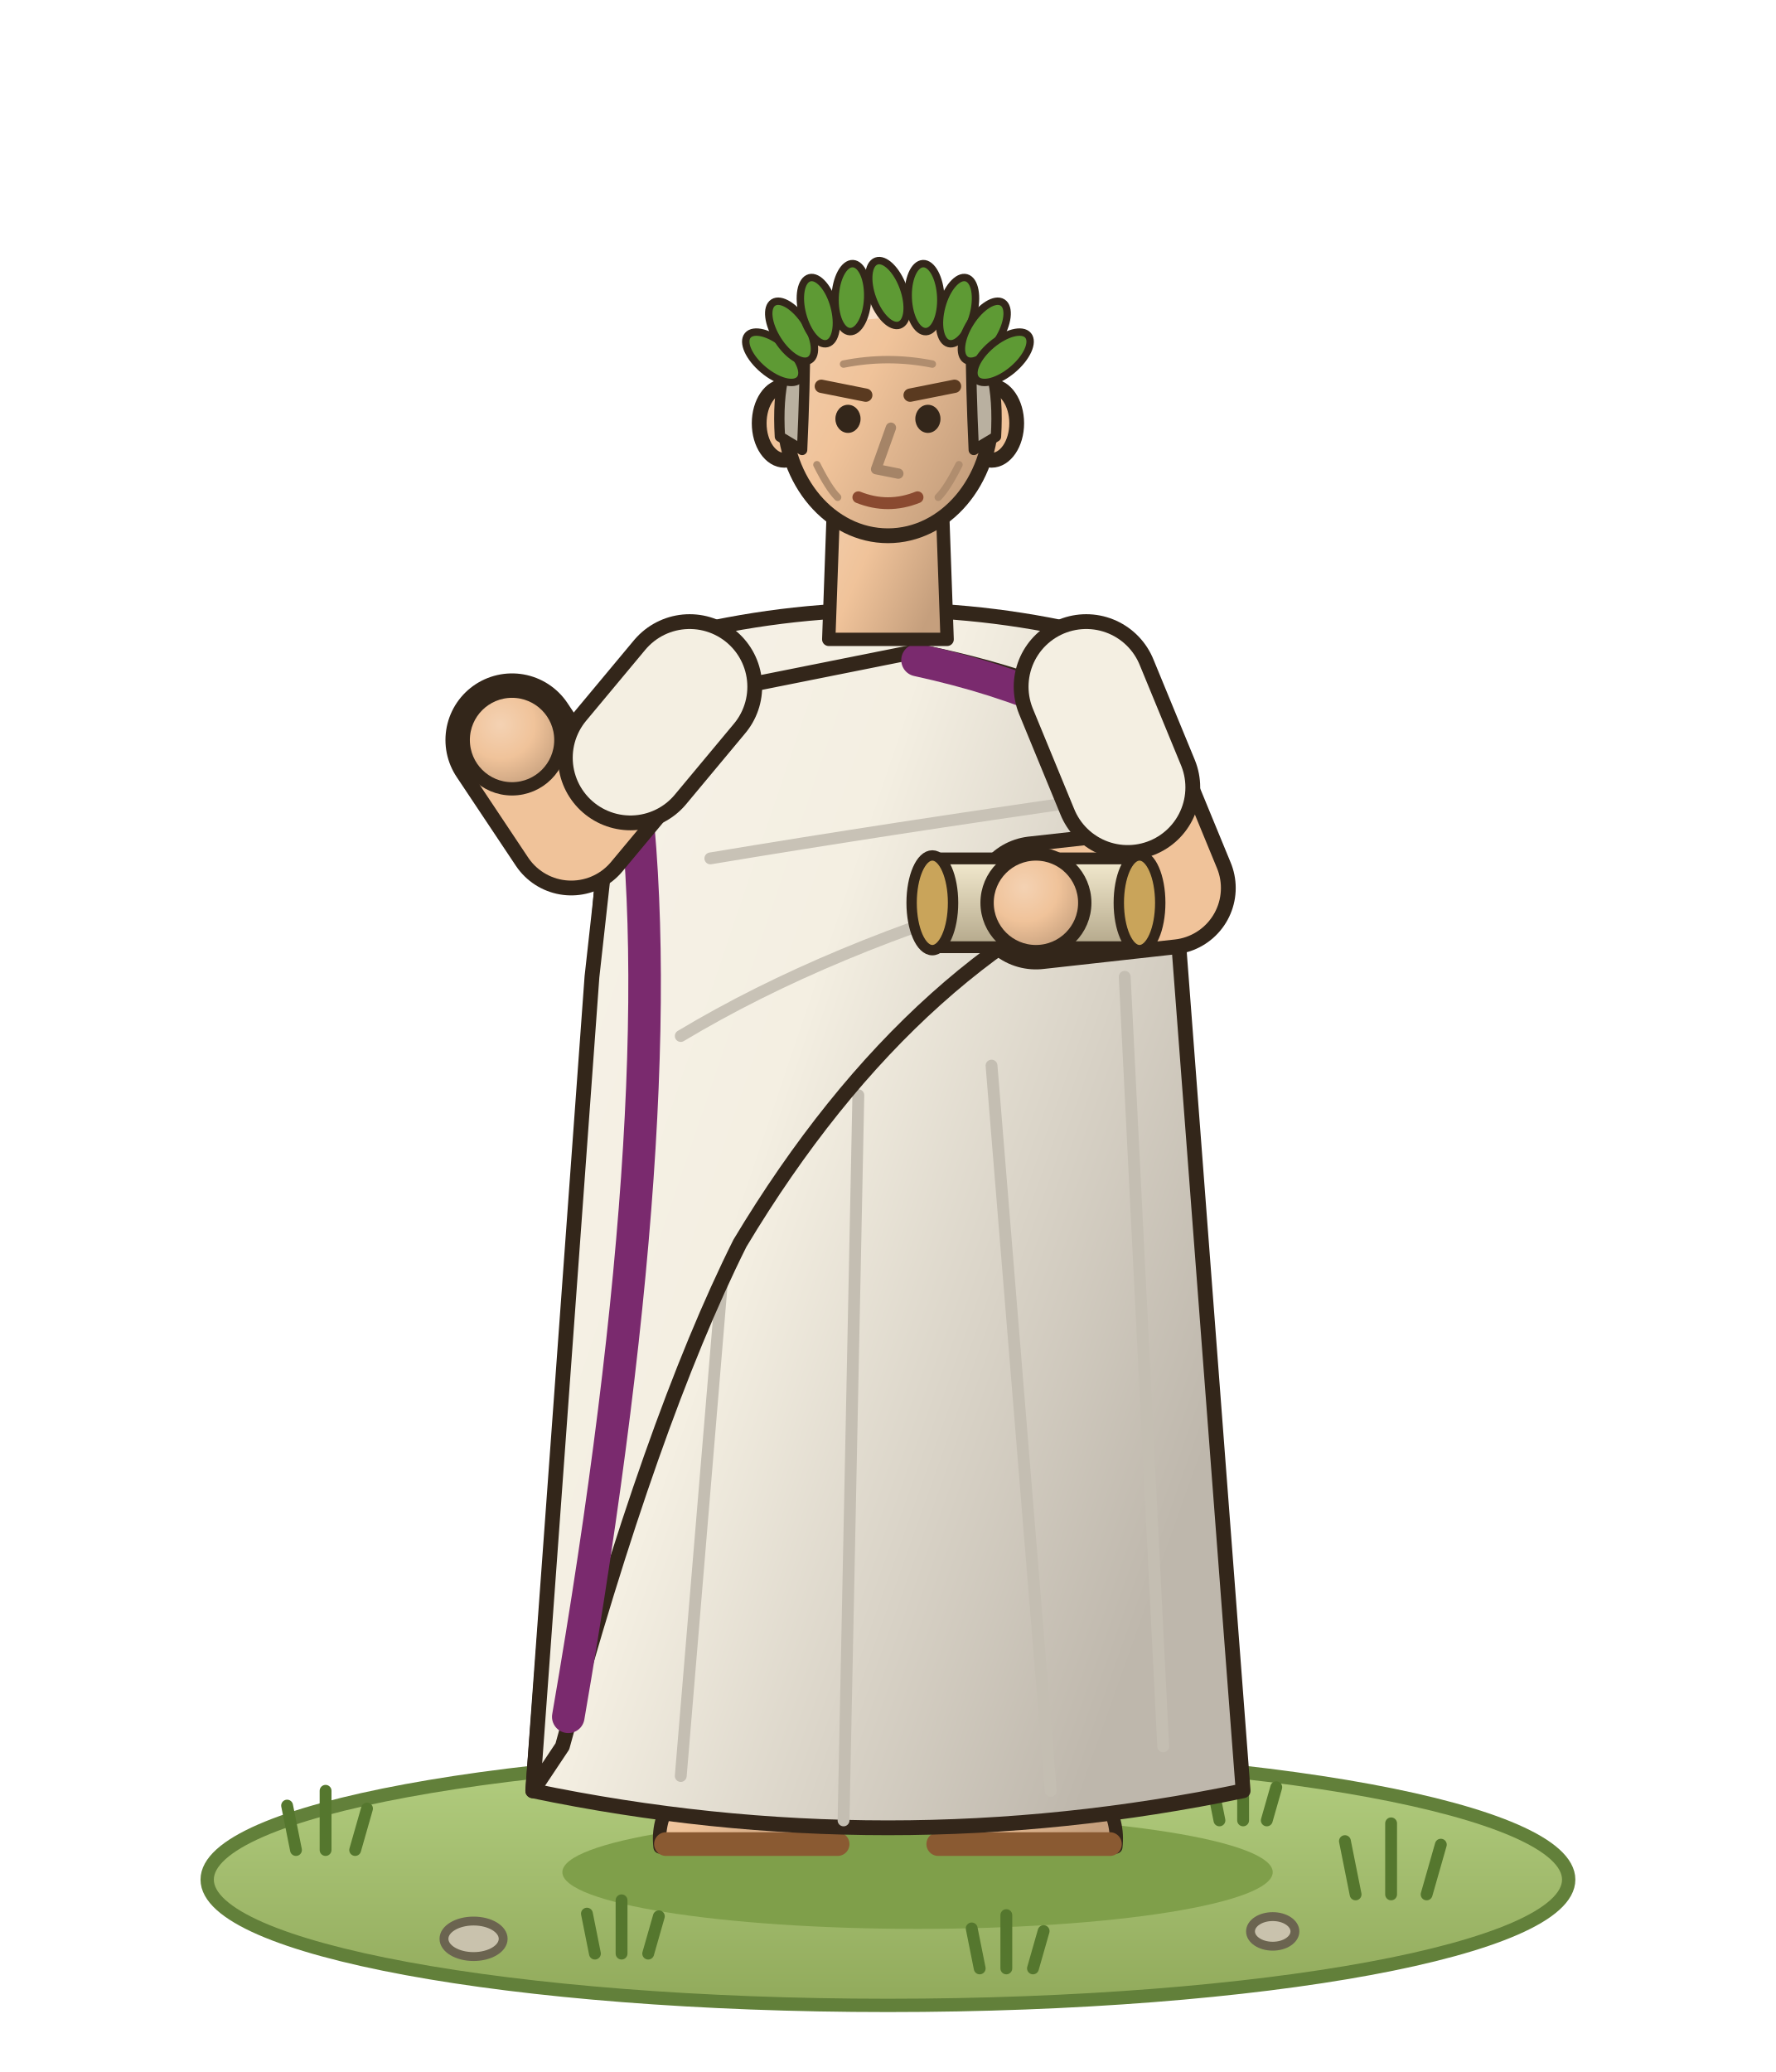
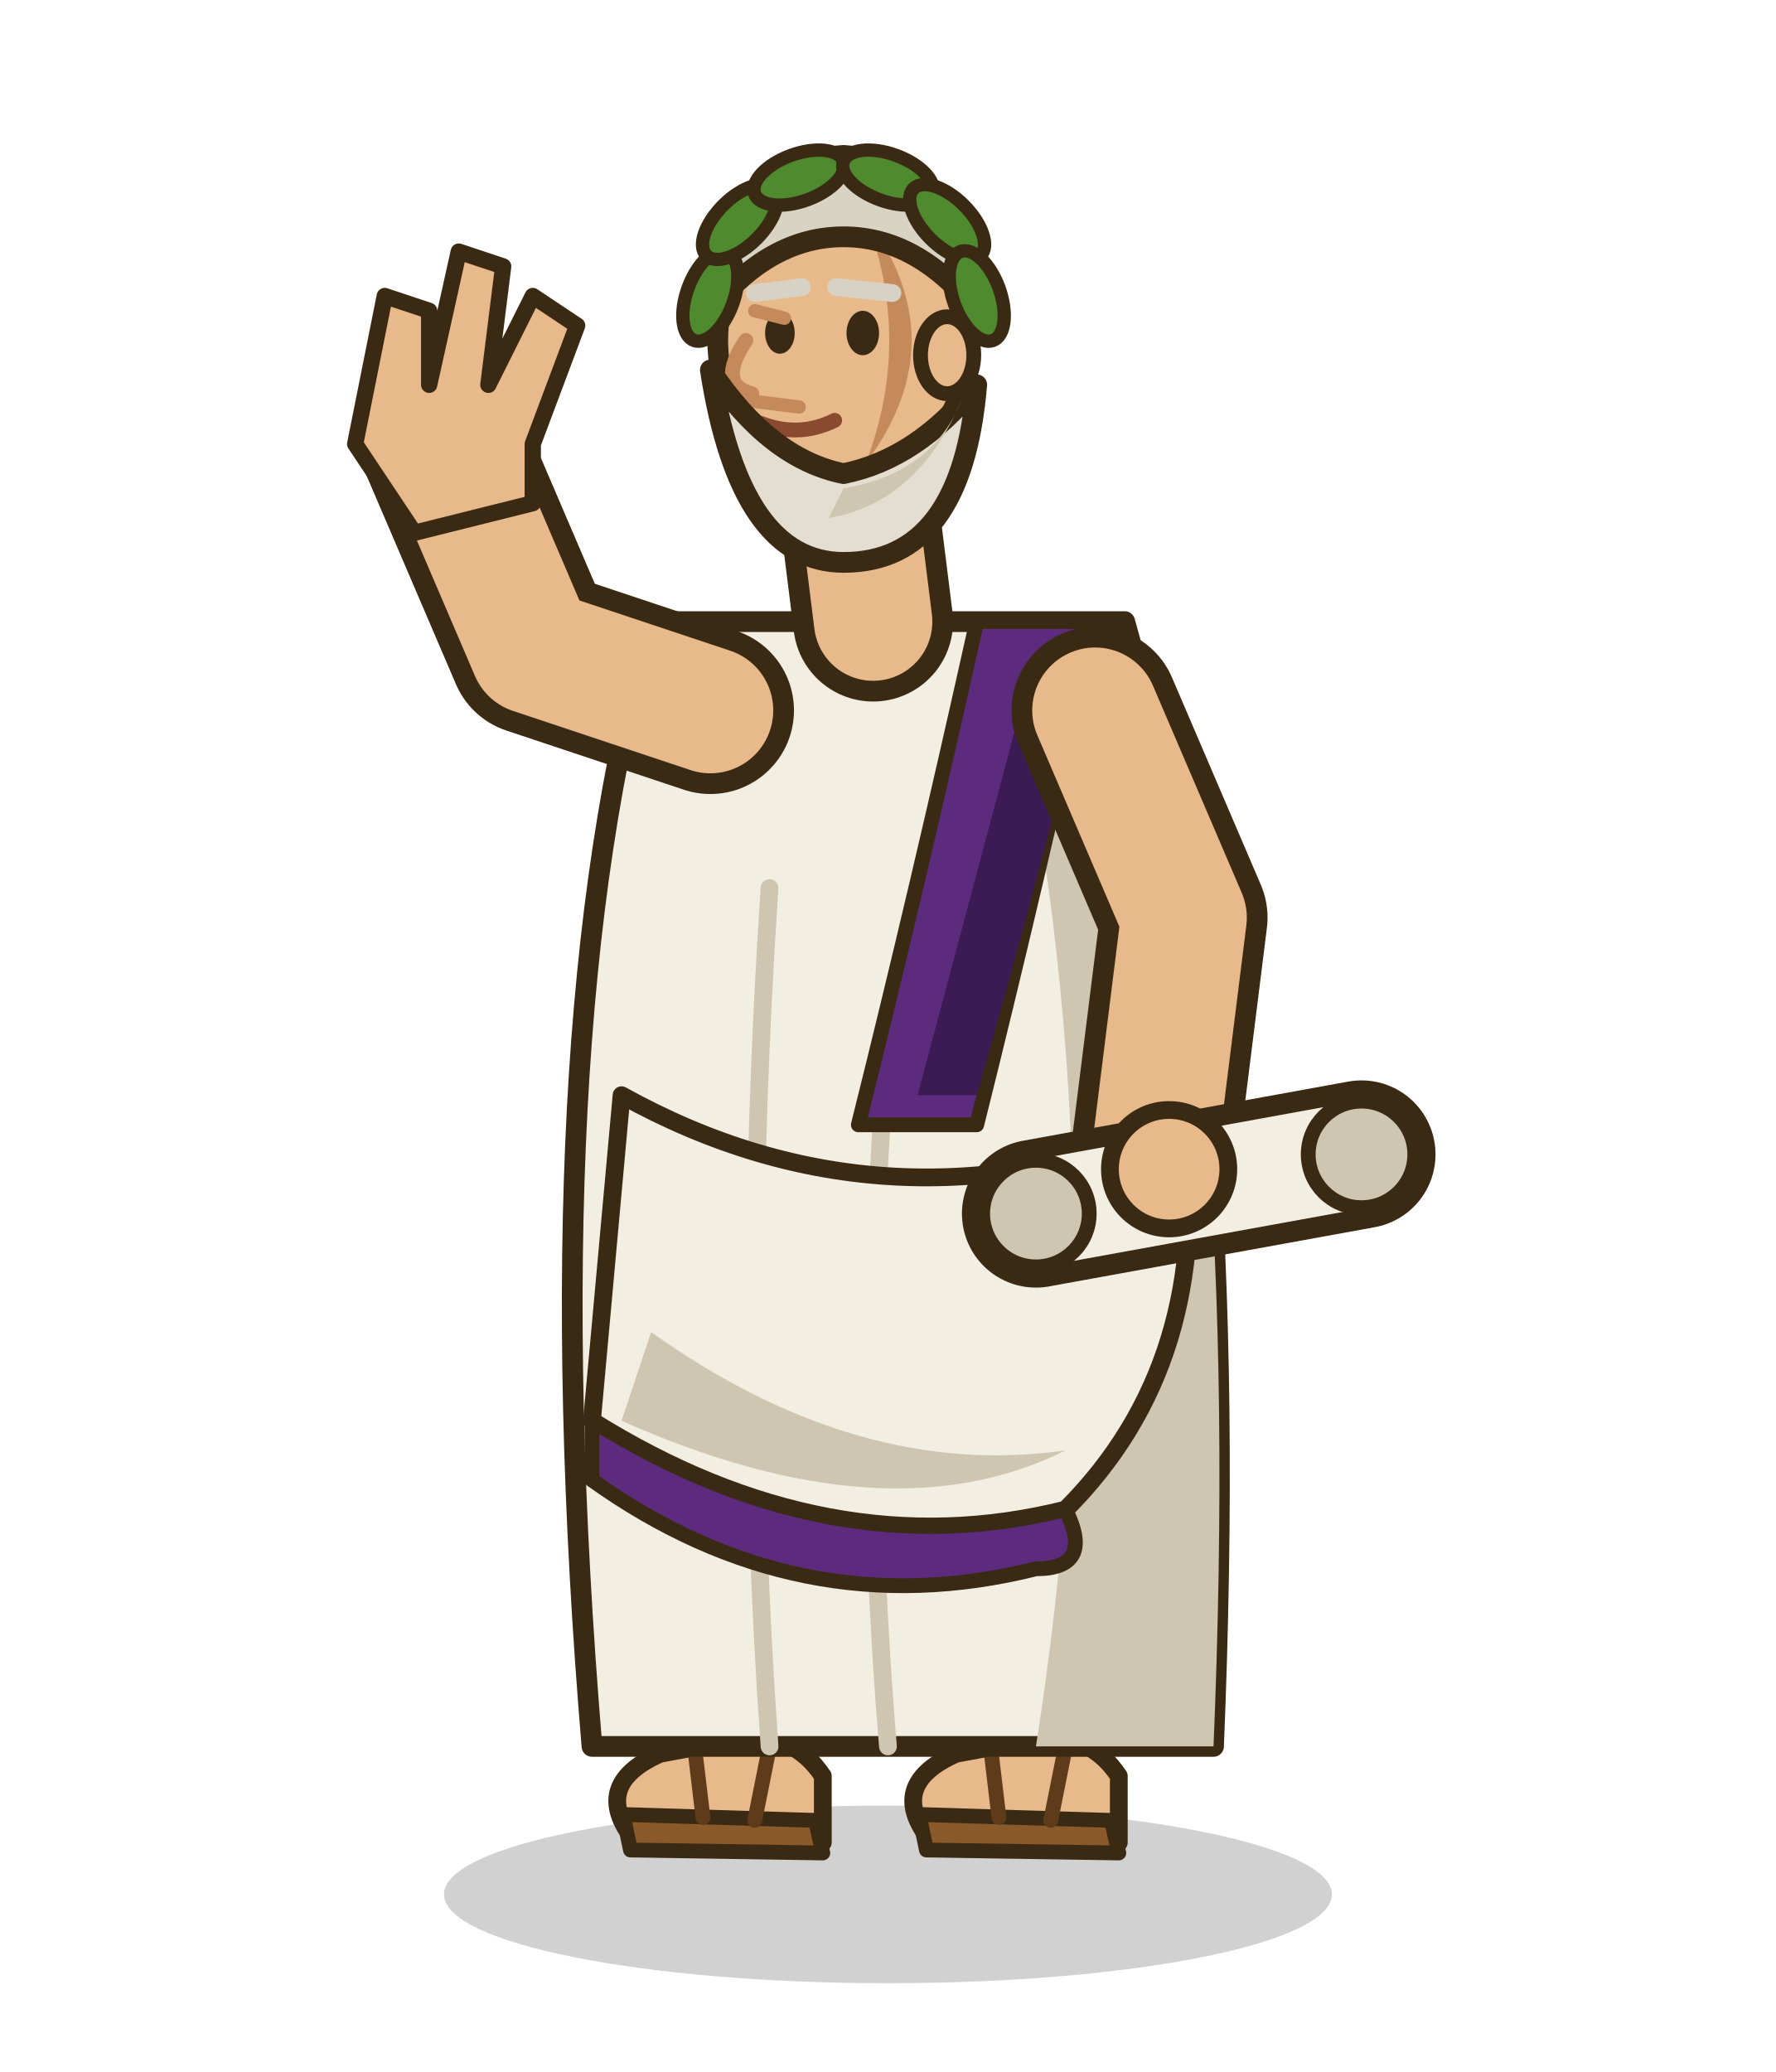
<svg xmlns="http://www.w3.org/2000/svg" viewBox="0 0 120 140">
-   <defs>
-     <linearGradient id="va6c56a" x2="0" y2="1">
-       <stop offset="0" stop-color="#b3ce80" />
-       <stop offset="1" stop-color="#91aa5b" />
-     </linearGradient>
-     <linearGradient id="df0c39a" x1="0" y1="0" x2="1" y2=".6">
-       <stop offset="0" stop-color="#f3cfae" />
-       <stop offset=".45" stop-color="#f0c39a" />
-       <stop offset="1" stop-color="#c59f7d" />
-     </linearGradient>
-     <linearGradient id="df4efe2" x1="0" y1="0" x2="1" y2=".6">
-       <stop offset="0" stop-color="#f6f2e8" />
-       <stop offset=".45" stop-color="#f4efe2" />
-       <stop offset="1" stop-color="#beb7ac" />
-     </linearGradient>
-     <linearGradient id="vefe2bc" x2="0" y2="1">
-       <stop offset="0" stop-color="#f4ebd0" />
-       <stop offset="1" stop-color="#b3a78a" />
-     </linearGradient>
-     <radialGradient id="rf0c39a" cx=".38" cy=".34" r=".7">
-       <stop offset="0" stop-color="#f4d2b3" />
-       <stop offset=".5" stop-color="#f0c39a" />
-       <stop offset="1" stop-color="#c59f7d" />
-     </radialGradient>
-   </defs>
-   <g stroke="#33261a" stroke-width="1" stroke-linejoin="round" stroke-linecap="round">
-     <ellipse cx="60" cy="127" rx="46" ry="8.5" fill="url(#va6c56a)" stroke="#62803a" stroke-width=".9" />
-     <ellipse cx="62" cy="126.5" rx="24" ry="3.83" fill="#7f9f4a" stroke="none" />
-     <path d="M20,125 19.4,122M22,125 22,121M24,125 24.8,122.2" fill="none" stroke="#55772e" stroke-width=".8" />
-     <path d="M91.6,128 90.88,124.4M94,128 94,123.2M96.4,128 97.36,124.64" fill="none" stroke="#55772e" stroke-width=".8" />
-     <path d="M40.2,132 39.66,129.3M42,132 42,128.4M43.8,132 44.52,129.48" fill="none" stroke="#55772e" stroke-width=".8" />
-     <path d="M82.4,123 81.92,120.6M84,123 84,119.8M85.6,123 86.24,120.76" fill="none" stroke="#55772e" stroke-width=".8" />
-     <path d="M66.2,133 65.66,130.3M68,133 68,129.4M69.8,133 70.52,130.48" fill="none" stroke="#55772e" stroke-width=".8" />
-     <ellipse cx="32" cy="131" rx="2" ry="1.2" fill="#c9c2ad" stroke="#6b6450" stroke-width=".6" />
-     <ellipse cx="86" cy="130.5" rx="1.5" ry="1" fill="#c9c2ad" stroke="#6b6450" stroke-width=".6" />
-     <path d="M48.6,118.6 56,118.6 56.6,124.6 44.6,124.8Q44.2,121.4 48.6,118.6Z" fill="url(#df0c39a)" stroke-width=".9" />
-     <path d="M71.4,118.6 64,118.6 63.4,124.6 75.4,124.8Q75.8,121.4 71.4,118.6Z" fill="url(#df0c39a)" stroke-width=".9" />
-     <path d="M45,124.6H56.6M63.4,124.6H75" fill="none" stroke="#8a5a32" stroke-width="1.6" />
-     <path d="M49,114 55.6,117M49.2,118 55.4,115M64.4,117 71,114M64.6,115 70.8,118M47,121 52,119.6M68,119.6 73,121" fill="none" stroke="#8a5a32" stroke-width=".9" />
-     <path d="M45.6,43Q60,39.4 74.4,43L78.6,50 84,121Q60,126 36,121L41.4,50Z" fill="url(#df4efe2)" />
-     <path d="M50,72 46,120M58,74 57,123M67,72 71,121M76,66 78.6,118" fill="none" stroke="#c4beb2" stroke-width=".8" />
-     <path d="M42,48Q52,46 62,44 72,46 78,50L79,58Q62,64 50,84 44,96 38,118L36,121 40,66Z" fill="url(#df4efe2)" />
-     <path d="M62,44.6Q73,47 78.4,52M42.4,50Q46,72 38.4,116" fill="none" stroke="#7a2a6e" stroke-width="2.2" />
-     <path d="M48,58Q60,56 74,54M46,70Q56,64 70,60" fill="none" stroke="#c8c2b6" stroke-width=".8" />
-     <path d="M56.4,32 63.6,32 64,43.2 56,43.2Z" fill="url(#df0c39a)" stroke-width=".9" />
-     <path d="M46.6,46.4 38.6,56 34.6,50" fill="none" stroke-width="9" />
-     <path d="M46.6,46.4 38.6,56 34.6,50" fill="none" stroke="#f0c39a" stroke-width="7" />
-     <path d="M46.6,46.4 42.6,51.2" fill="none" stroke-width="9.8" />
-     <path d="M46.6,46.4 42.6,51.2" fill="none" stroke="#f4efe2" stroke-width="7.8" />
-     <g transform="translate(60,28)">
-       <ellipse cx="-7" cy=".6" rx="1.7" ry="2.5" fill="#f0c39a" />
-       <ellipse cx="7" cy=".6" rx="1.7" ry="2.5" fill="#f0c39a" />
-       <ellipse rx="7" ry="8.2" fill="url(#df0c39a)" />
-       <path d="M-4.5,-1.9-1.5,-1.3M4.5,-1.9 1.5,-1.3" fill="none" stroke="#5a3a20" stroke-width=".9" />
-       <ellipse cx="-2.7" cy=".3" rx=".85" ry=".95" fill="#33261a" stroke="none" />
-       <ellipse cx="2.7" cy=".3" rx=".85" ry=".95" fill="#33261a" stroke="none" />
-       <path d="M.2,.9-.8,3.7 .7,4" fill="none" stroke="#a58467" stroke-width=".7" />
-       <path d="M-2,5.6Q0,6.4 2,5.6" fill="none" stroke="#8a4a30" stroke-width=".8" />
-       <path d="M-4.8,3.4Q-4,5-3.4,5.6M4.8,3.4Q4,5 3.4,5.6M-3,-3.4Q0,-4 3,-3.4" fill="none" stroke="#b08d6e" stroke-width=".5" />
-       <path d="M-7.3,1.5Q-7.6,-3.5-5.6,-5.2-5.6,-2-5.8,2.4ZM7.3,1.5Q7.6,-3.5 5.6,-5.2 5.6,-2 5.8,2.4Z" fill="#b9b0a0" stroke-width=".7" />
-       <path d="M-3.5,-6.5Q0,-7.6 3.5,-6.5" fill="none" stroke="#f8e1cc" stroke-width="1.1" />
-       <ellipse transform="translate(-7.71,-3.86) rotate(310)" rx="1.1" ry="2.3" fill="#5e9a34" stroke-width=".5" />
-       <ellipse transform="translate(-6.51,-5.62) rotate(327.5)" rx="1.1" ry="2.3" fill="#5e9a34" stroke-width=".5" />
-       <ellipse transform="translate(-4.7,-7.01) rotate(345)" rx="1.1" ry="2.3" fill="#5e9a34" stroke-width=".5" />
-       <ellipse transform="translate(-2.47,-7.89) rotate(362.5)" rx="1.1" ry="2.3" fill="#5e9a34" stroke-width=".5" />
-       <ellipse transform="translate(0,-8.2) rotate(340)" rx="1.1" ry="2.3" fill="#5e9a34" stroke-width=".5" />
-       <ellipse transform="translate(2.47,-7.89) rotate(357.5)" rx="1.1" ry="2.3" fill="#5e9a34" stroke-width=".5" />
-       <ellipse transform="translate(4.7,-7.01) rotate(375)" rx="1.1" ry="2.3" fill="#5e9a34" stroke-width=".5" />
-       <ellipse transform="translate(6.51,-5.62) rotate(392.5)" rx="1.1" ry="2.3" fill="#5e9a34" stroke-width=".5" />
-       <ellipse transform="translate(7.71,-3.86) rotate(410)" rx="1.1" ry="2.3" fill="#5e9a34" stroke-width=".5" />
-     </g>
-     <path d="M73.4,46.4 79,60 70,61" fill="none" stroke-width="9" />
-     <path d="M73.4,46.4 79,60 70,61" fill="none" stroke="#f0c39a" stroke-width="7" />
-     <path d="M73.4,46.4 76.2,53.2" fill="none" stroke-width="9.8" />
-     <path d="M73.4,46.4 76.2,53.2" fill="none" stroke="#f4efe2" stroke-width="7.8" />
-     <path d="M63,58 77,58 77,64 63,64Z" fill="url(#vefe2bc)" stroke-width=".8" />
-     <ellipse cx="63" cy="61" rx="1.4" ry="3.2" fill="#c9a45a" stroke-width=".7" />
-     <ellipse cx="77" cy="61" rx="1.4" ry="3.2" fill="#c9a45a" stroke-width=".7" />
-     <circle cx="70" cy="61" r="3.3" fill="url(#rf0c39a)" stroke-width=".9" />
-     <circle cx="34.6" cy="50" r="3.3" fill="url(#rf0c39a)" stroke-width=".9" />
+   <g stroke-linejoin="round" stroke-linecap="round">
+     <ellipse cx="60" cy="128" rx="30" ry="6" fill="rgba(0,0,0,0.18)" />
+     <path d="M55.6,120 Q53.6,117 50,117.5 L44.6,118.5 Q40.1,120.5 42.6,124 L55.6,124.5Z" fill="#e8b98a" stroke="#3a2a14" stroke-width="1.2" />
+     <path d="M55.1,123 L42.1,122.6 L42.6,125 L55.6,125.2Z" fill="#8a5a2b" stroke="#3a2a14" stroke-width="1" />
+     <path d="M52,118 L51,123 M47,118.6 L47.5,122.8" fill="none" stroke="#5e3c1a" stroke-width="1" />
+     <path d="M75.6,120 Q73.6,117 70,117.5 L64.6,118.5 Q60.1,120.5 62.6,124 L75.6,124.5Z" fill="#e8b98a" stroke="#3a2a14" stroke-width="1.2" />
+     <path d="M75.1,123 L62.1,122.6 L62.6,125 L75.6,125.2Z" fill="#8a5a2b" stroke="#3a2a14" stroke-width="1" />
+     <path d="M72,118 L71,123 M67,118.6 L67.5,122.8" fill="none" stroke="#5e3c1a" stroke-width="1" />
+     <path d="M44,42 L76,42 Q84,70 82,118 L40,118 Q36,70 44,42Z" fill="#f3eee2" stroke="#3a2a14" stroke-width="1.4" />
+     <path d="M68,44 L76,44 Q84,70 82,118 L70,118 Q76,80 68,44Z" fill="#cfc6b2" stroke="none" />
+     <path d="M52,60 Q50,90 52,118 M60,70 Q58,94 60,118" fill="none" stroke="#cfc6b2" stroke-width="1.2" />
+     <path d="M42,74 Q60,84 80,76 Q82,92 72,102 Q56,106 40,96Z" fill="#f3eee2" stroke="#3a2a14" stroke-width="1.2" />
+     <path d="M44,90 Q58,100 72,98 Q60,104 42,96Z" fill="#cfc6b2" stroke="none" />
+     <path d="M40,96 Q56,106 72,102 Q74,106 70,106 Q54,110 40,100Z" fill="#5c2b7d" stroke="#3a2a14" stroke-width="1" />
+     <path d="M66,42 L74,42 Q70,60 66,76 L58,76 Q62,60 66,42Z" fill="#5c2b7d" stroke="#3a2a14" stroke-width="1" />
+     <path d="M70,44 L74,44 Q70,60 66,74 L62,74Z" fill="#3c1a54" stroke="none" />
+     <path d="M74,48 L80,62 L78,78" fill="none" stroke="#3a2a14" stroke-width="11.3" />
+     <path d="M74,48 L80,62 L78,78" fill="none" stroke="#e8b98a" stroke-width="8.5" />
+     <path d="M70,82 L92,78" fill="none" stroke="#3a2a14" stroke-width="10" />
+     <path d="M70,82 L92,78" fill="none" stroke="#f3eee2" stroke-width="7.2" />
+     <circle cx="92" cy="78" r="3.6" fill="#cfc6b2" stroke="#3a2a14" stroke-width="1" />
+     <circle cx="70" cy="82" r="3.6" fill="#cfc6b2" stroke="#3a2a14" stroke-width="1" />
+     <circle cx="79" cy="79" r="4" fill="#e8b98a" stroke="#3a2a14" stroke-width="1.2" />
+     <path d="M48,48 L36,44 L30,30" fill="none" stroke="#3a2a14" stroke-width="11.3" />
+     <path d="M48,48 L36,44 L30,30" fill="none" stroke="#e8b98a" stroke-width="8.5" />
+     <path d="M24,30 L26,20 L29,21 L29,26 L31,17 L34,18 L33,26 L36,20 L39,22 L36,30 L36,34 L28,36Z" fill="#e8b98a" stroke="#3a2a14" stroke-width="1.1" />
+     <path d="M58,34 L59,42" fill="none" stroke="#3a2a14" stroke-width="10.8" />
+     <path d="M58,34 L59,42" fill="none" stroke="#e8b98a" stroke-width="8" />
+     <ellipse cx="57" cy="23" rx="8.5" ry="9.5" fill="#e8b98a" stroke="#3a2a14" stroke-width="1.4" />
+     <path d="M58.5,14.7 Q64.7,23 58.5,31.3 Q61.675,23 58.5,14.7Z" fill="#c58a5c" stroke="none" />
+     <ellipse cx="64.0" cy="24" rx="1.8" ry="2.6" fill="#e8b98a" stroke="#3a2a14" stroke-width="1" />
+     <ellipse cx="52.7" cy="22.5" rx="1" ry="1.4" fill="#3a2a14" />
+     <ellipse cx="58.3" cy="22.5" rx="1.1" ry="1.5" fill="#3a2a14" />
+     <path d="M51,19.8 L54.2,19.4 M56.5,19.4 L60.3,19.8" fill="none" stroke="#d8d2c4" stroke-width="1.2" />
+     <path d="M50.4,23 Q48.4,26 50.8,26.6" fill="none" stroke="#c58a5c" stroke-width="1" />
+     <path d="M51.4,28.6 Q54,29.6 56.4,28.4" fill="none" stroke="#8a4a30" stroke-width="1" />
+     <path d="M50,27 L54,27.5 M51,21 L53,21.5" fill="none" stroke="#c58a5c" stroke-width="0.9" />
+     <path d="M48,25 Q50,38 57,38 Q65,38 66,26 Q62,31 57,32 Q52,31 48,25Z" fill="#e4ded0" stroke="#3a2a14" stroke-width="1.4" />
+     <path d="M57,33 Q63,32 65,27 Q62,34 56,35Z" fill="#cfc6b2" stroke="none" />
+     <path d="M48,21 Q49,11 57,10.5 Q65,11 66,21 Q62,16 57,16 Q52,16 48,21Z" fill="#d9d3c4" stroke="#3a2a14" stroke-width="1.4" />
+     <ellipse cx="48" cy="20" rx="3.2" ry="1.6" fill="#4f8a2e" stroke="#3a2a14" stroke-width="0.9" transform="rotate(-70 48 20)" />
+     <ellipse cx="50" cy="15" rx="3.2" ry="1.6" fill="#4f8a2e" stroke="#3a2a14" stroke-width="0.9" transform="rotate(-45 50 15)" />
+     <ellipse cx="54" cy="12" rx="3.2" ry="1.6" fill="#4f8a2e" stroke="#3a2a14" stroke-width="0.9" transform="rotate(-20 54 12)" />
+     <ellipse cx="60" cy="12" rx="3.2" ry="1.6" fill="#4f8a2e" stroke="#3a2a14" stroke-width="0.9" transform="rotate(20 60 12)" />
+     <ellipse cx="64" cy="15" rx="3.2" ry="1.6" fill="#4f8a2e" stroke="#3a2a14" stroke-width="0.9" transform="rotate(45 64 15)" />
+     <ellipse cx="66" cy="20" rx="3.2" ry="1.6" fill="#4f8a2e" stroke="#3a2a14" stroke-width="0.9" transform="rotate(70 66 20)" />
  </g>
</svg>
